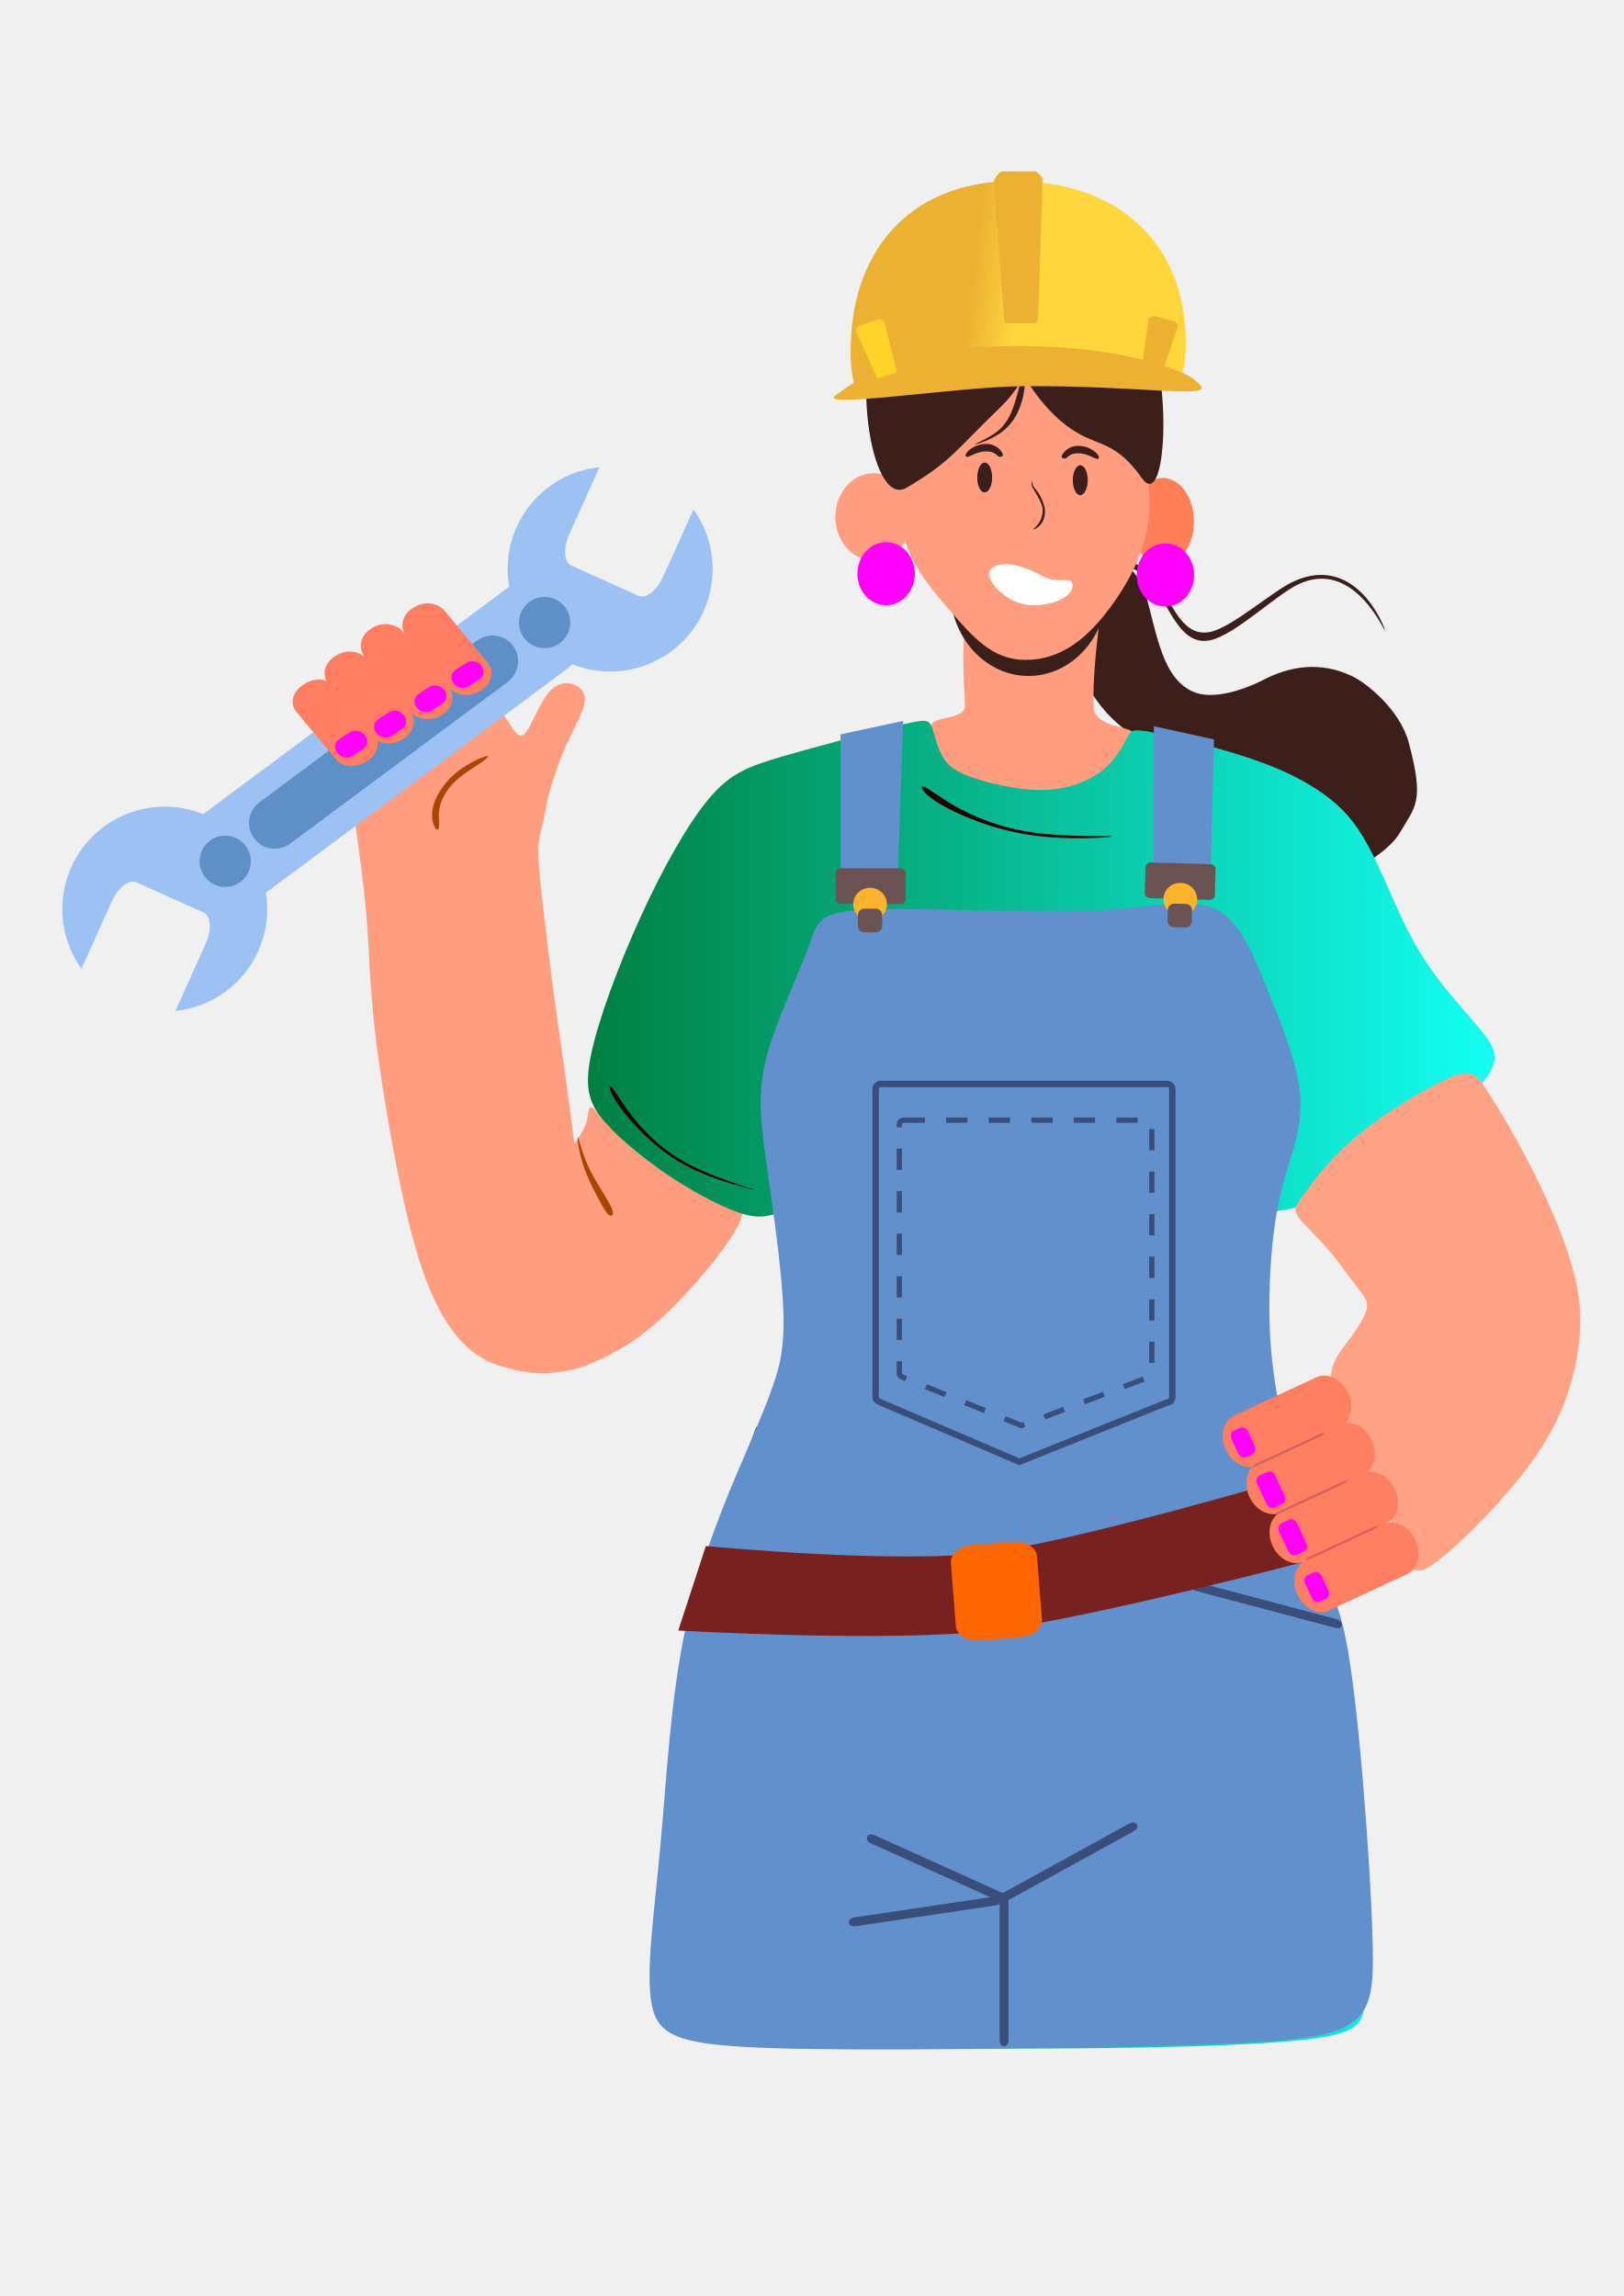
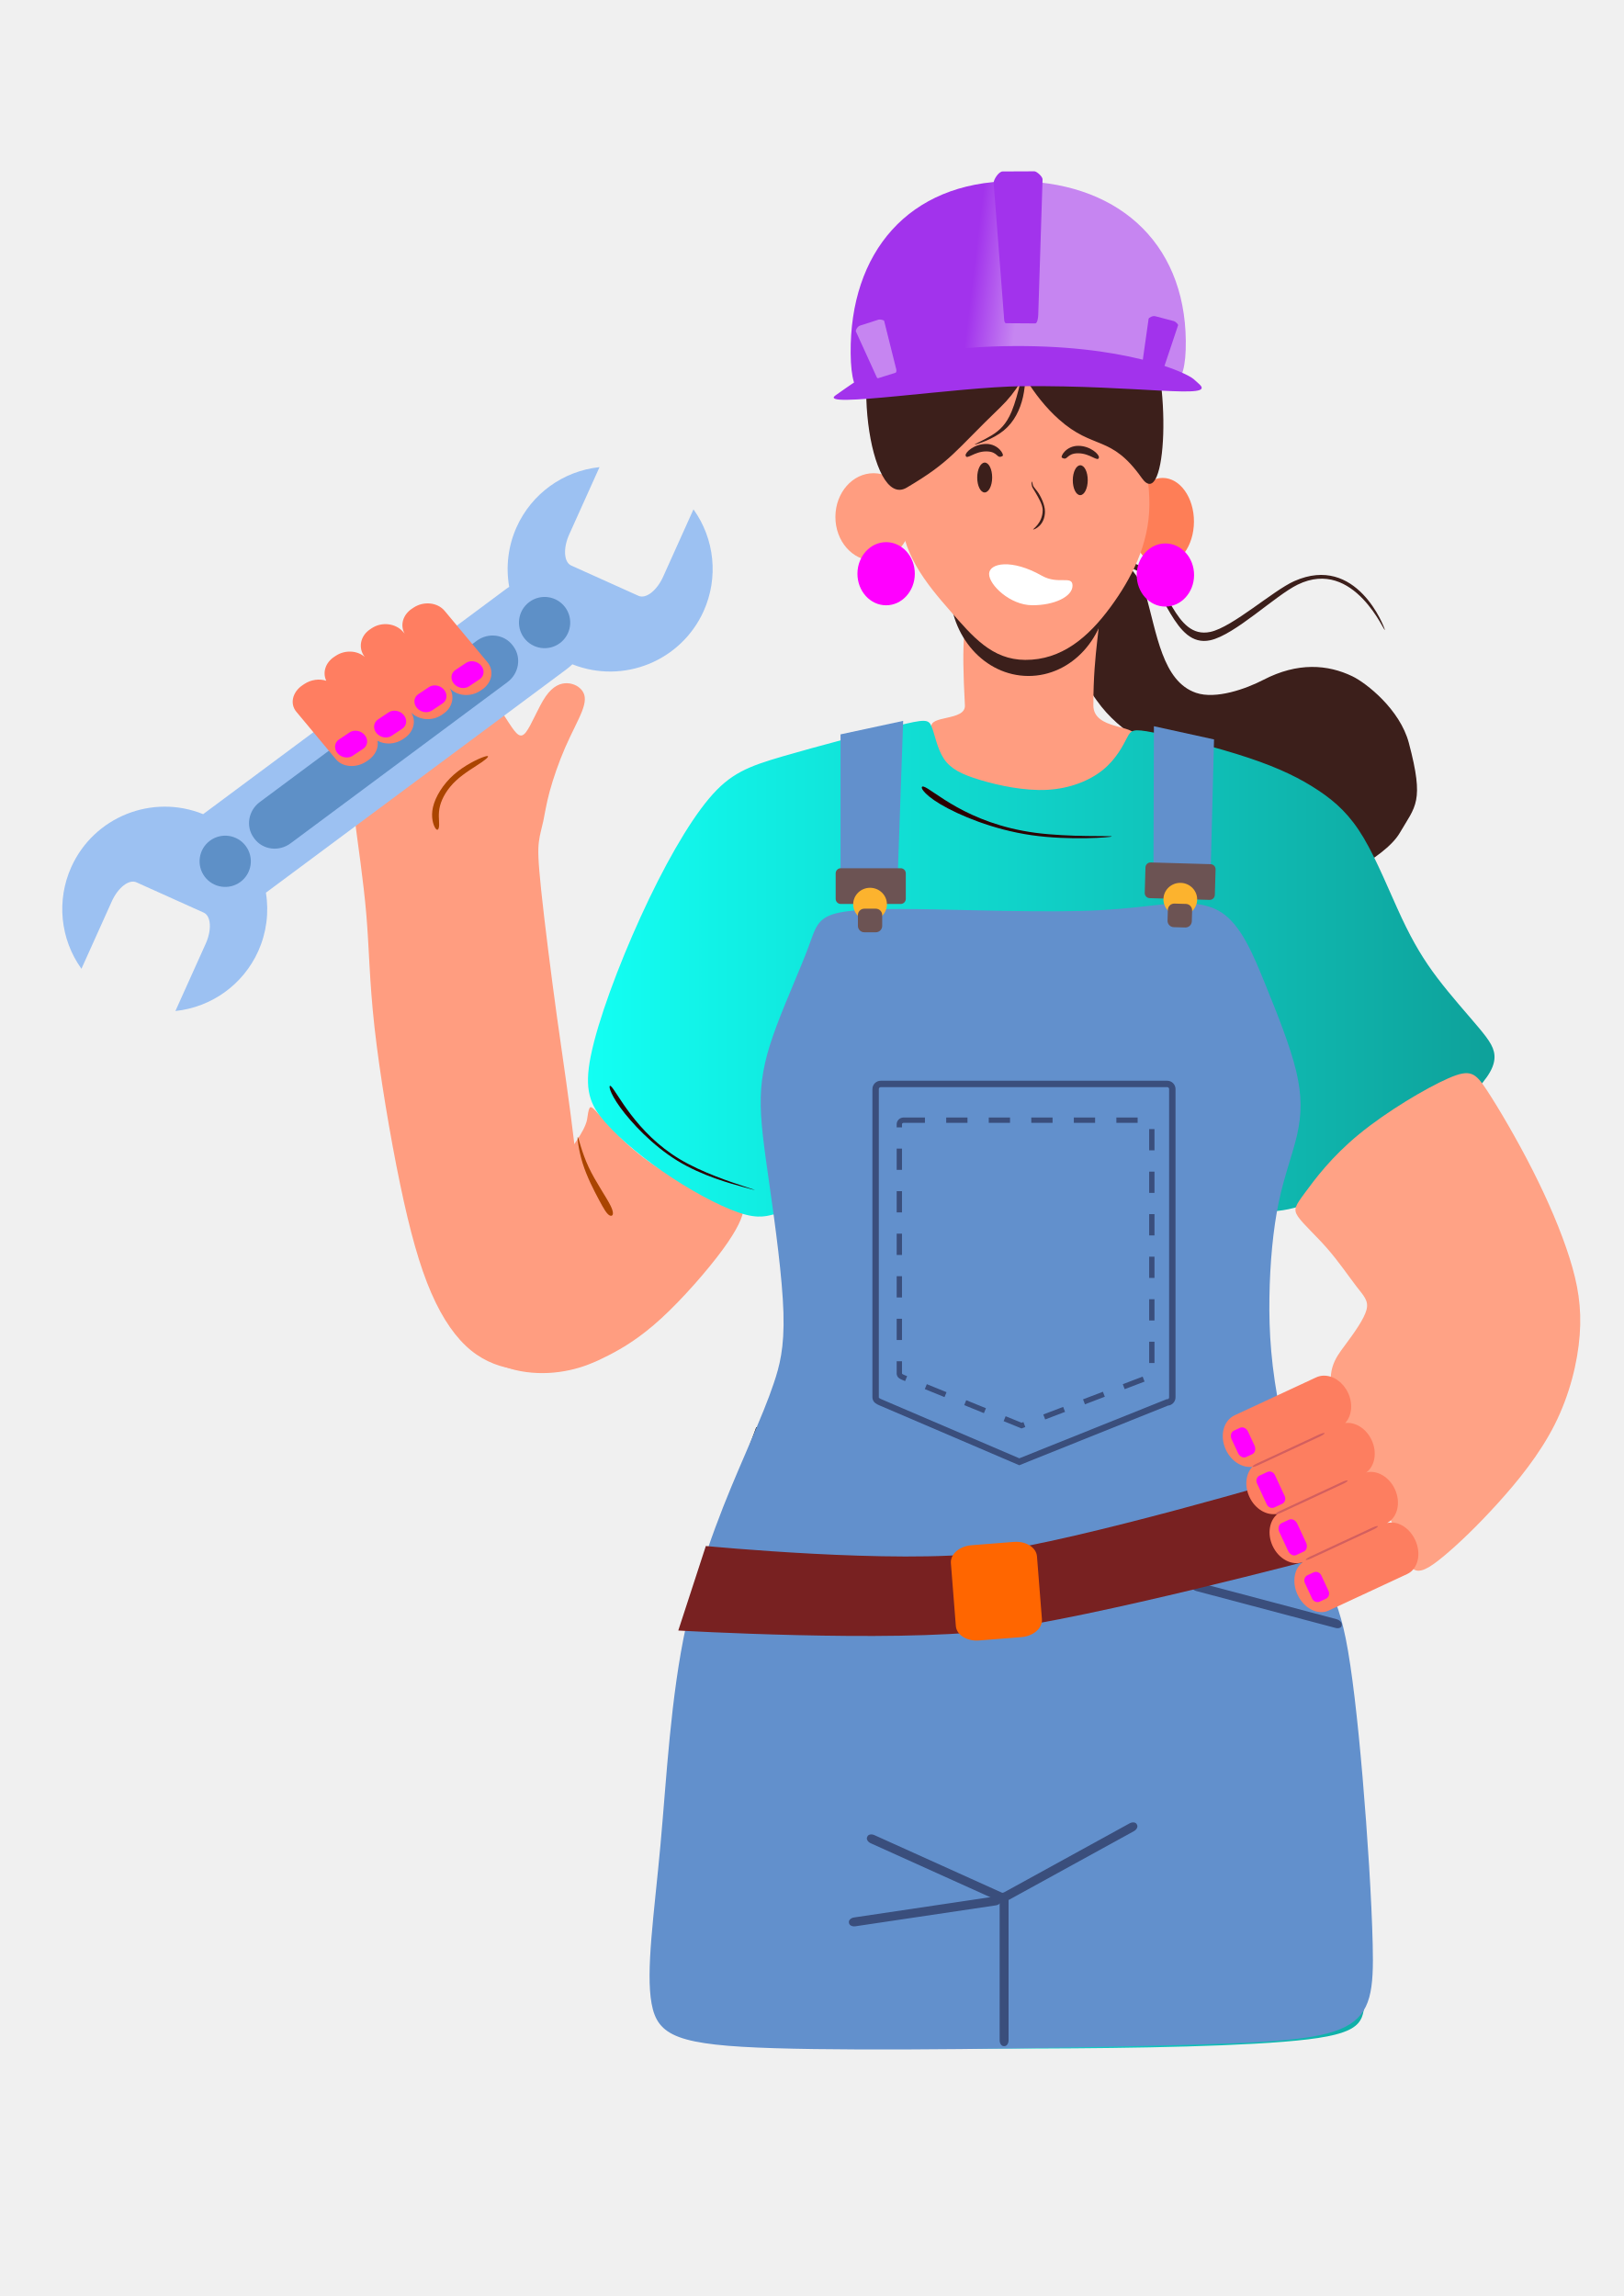
<svg xmlns="http://www.w3.org/2000/svg" id="eyXuZREt7Vj1" viewBox="0 0 210 297" shape-rendering="geometricPrecision" text-rendering="geometricPrecision">
  <style>
        
        #eyXuZREt7Vj16_ts {
            animation: eyXuZREt7Vj16_ts__ts 10000ms linear 1 normal forwards
        }

        @keyframes eyXuZREt7Vj16_ts__ts {
            0% {
                transform: translate(-8.614227px, 95.57199px) rotate(-0.204317deg) scale(1, 1)
            }

            43% {
                transform: translate(-8.614227px, 95.57199px) rotate(-0.204317deg) scale(1, 1)
            }

            45% {
                transform: translate(-8.614227px, 95.57199px) rotate(-0.204317deg) scale(1.065528, 0.145615)
            }

            46% {
                transform: translate(-8.614227px, 95.57199px) rotate(-0.204317deg) scale(1, 1)
            }

            100% {
                transform: translate(-8.614227px, 95.57199px) rotate(-0.204317deg) scale(1, 1)
            }
        }

        #eyXuZREt7Vj20_ts {
            animation: eyXuZREt7Vj20_ts__ts 10000ms linear 1 normal forwards
        }

        @keyframes eyXuZREt7Vj20_ts__ts {
            0% {
                transform: translate(-12.41005px, 103.7718px) scale(1, 1)
            }

            23.8% {
                transform: translate(-12.41005px, 103.7718px) scale(1, 1)
            }

            27% {
                transform: translate(-12.41005px, 103.7718px) scale(0.345753, 0.100818)
            }

            30% {
                transform: translate(-12.41005px, 103.7718px) scale(1, 1)
            }

            100% {
                transform: translate(-12.41005px, 103.7718px) scale(1, 1)
            }
        }

        #eyXuZREt7Vj32_tr {
            animation: eyXuZREt7Vj32_tr__tr 10000ms linear 1 normal forwards
        }

        @keyframes eyXuZREt7Vj32_tr__tr {
            0% {
                transform: translate(80.82109px, 129.4035px) rotate(1.024486deg);
                animation-timing-function: cubic-bezier(0.42, 0, 0.58, 1)
            }

            12% {
                transform: translate(80.82109px, 129.4035px) rotate(-22.52265deg);
                animation-timing-function: cubic-bezier(0.42, 0, 0.58, 1)
            }

            15% {
                transform: translate(80.82109px, 129.4035px) rotate(5.793992deg)
            }

            100% {
                transform: translate(80.82109px, 129.4035px) rotate(5.793992deg)
            }
        }

        #eyXuZREt7Vj35_tr {
            animation: eyXuZREt7Vj35_tr__tr 10000ms linear 1 normal forwards
        }

        @keyframes eyXuZREt7Vj35_tr__tr {
            0% {
                transform: translate(16.40114px, 49.78757px) rotate(53.88124deg)
            }

            15% {
                transform: translate(16.40114px, 49.78757px) rotate(53.88124deg)
            }

            19% {
                transform: translate(16.40114px, 49.78757px) rotate(226.2848deg)
            }

            100% {
                transform: translate(16.40114px, 49.78757px) rotate(226.2848deg)
            }
        }

        #eyXuZREt7Vj86_tr {
            animation: eyXuZREt7Vj86_tr__tr 10000ms linear 1 normal forwards
        }

        @keyframes eyXuZREt7Vj86_tr__tr {
            0% {
                transform: translate(128.9497px, 142.4455px) rotate(0deg)
            }

            11% {
                transform: translate(128.9497px, 142.4455px) rotate(-3.314823deg)
            }

            15% {
                transform: translate(128.9497px, 142.4455px) rotate(2.605321deg)
            }

            100% {
                transform: translate(128.9497px, 142.4455px) rotate(2.605321deg)
            }
        }

        #eyXuZREt7Vj87_to {
            animation: eyXuZREt7Vj87_to__to 10000ms linear 1 normal forwards
        }

        @keyframes eyXuZREt7Vj87_to__to {
            0% {
                transform: translate(-32.0374px, -14.91969px);
                animation-timing-function: cubic-bezier(0.42, 0, 0.58, 1)
            }

            5% {
                transform: translate(-29.80924px, -14.8016px)
            }

            11% {
                transform: translate(-23.68474px, -15.046px);
                animation-timing-function: cubic-bezier(0.42, 0, 0.58, 1)
            }

            13% {
                transform: translate(-31.52011px, -14.61201px)
            }

            15% {
                transform: translate(-34.03083px, -14.74524px)
            }

            100% {
                transform: translate(-34.03083px, -14.74524px)
            }
        }
        
    </style>
  <defs>
    <linearGradient id="eyXuZREt7Vj25-fill" x1="169.096" y1="7.34" x2="172.811" y2="7.822" spreadMethod="pad" gradientUnits="userSpaceOnUse" gradientTransform="translate(0 0)">
-       <stop id="eyXuZREt7Vj25-fill-0" offset="0%" stop-color="#ecb132" />
-       <stop id="eyXuZREt7Vj25-fill-1" offset="100%" stop-color="#ffd63c" />
+       <stop id="eyXuZREt7Vj25-fill-0" offset="0%" stop-color="#a233ec" />
+       <stop id="eyXuZREt7Vj25-fill-1" offset="100%" stop-color="#c685f1" />
    </linearGradient>
    <linearGradient id="eyXuZREt7Vj52-fill" x1="11.639" y1="107.905" x2="82.388" y2="107.905" spreadMethod="pad" gradientUnits="userSpaceOnUse" gradientTransform="translate(0 0)">
-       <stop id="eyXuZREt7Vj52-fill-0" offset="0%" stop-color="#008041" />
-       <stop id="eyXuZREt7Vj52-fill-1" offset="100%" stop-color="#12fff3" />
+       <stop id="eyXuZREt7Vj52-fill-0" offset="0%" stop-color="#12fff3" />
+       <stop id="eyXuZREt7Vj52-fill-1" offset="100%" stop-color="#0ea19a" />
    </linearGradient>
  </defs>
  <g>
    <g transform="matrix(1.65718 0 0 1.65718-49.2358-83.7727)">
      <g transform="matrix(.999966 0.008232-.008232 0.999966 140.339-8.75076)">
        <g transform="matrix(.998926-.046334 0.046334 0.998926-28.0135-7.43471)">
          <path d="M20.955,117.002c.038.433-2.146-5.768-6.665-3.771-1.787.79-5.037,3.735-6.982,4.077-2.889.509-3.343-4.472-5.402-5.596-2.832-1.546-3.229-.412-3.255-.559-.026-.148.686-1.322,3.518.2c2.02,1.085,2.324,5.806,5.18,5.303c1.744-.307,5.009-3.04,6.692-3.712c4.939-1.972,6.897,3.866,6.914,4.058Z" fill="#3c1f1b" stroke-width="0.281" />
          <path d="M15.326,136.832c-2.02,1.214,4.217-6.161-1.536-7.851-4.014-1.179-11.999-1.914-15.511-7.316-1.522-2.34-3.594-5.367-3.757-8.388-.093-1.731-.589-5.58,1.146-5.533c1.731.046,6.058,3.042,6.733,5.752.774,3.107,1.047,6.868,3.645,7.87c1.532.591,3.918-.165,5.295-.814c2.73-1.286,5.058-1.009,6.941-.014c1.074.567,3.616,2.726,4.211,5.366c1.054,4.678.329,4.935-.974,6.993s-6.193,3.933-6.193,3.933Z" fill="#3c1f1b" stroke-width="0.265" />
        </g>
        <g transform="translate(-16.9075 1.42726)">
          <path d="M-7.448,113.141c.019,1.926,3.343,1.471,3.247,2.357-.375,3.46-5.26,4.467-7.681,4.475-1.277.005-4.867-.07-6.688-1.712-1.296-1.169-1.167-2.16-1.489-3.254-.302-1.028,2.663-.536,2.586-1.787-.625-10.09.584-7.744,5.136-7.98c7.496-.39,4.804-.857,4.89,7.901Z" fill="#ff9d80" stroke-width="0.265" />
          <path d="M-6.761,103.976c-0,3.788-2.752,6.859-6.147,6.859s-6.148-3.07-6.148-6.858s2.751-6.86,6.146-6.861s6.148,3.069,6.149,6.857l-6.148.002Z" transform="matrix(.999992-.003956 0.003215 0.999995 0 0)" fill="#3b1f1b" stroke-width="0.246" />
          <ellipse rx="2.973" ry="3.411" transform="matrix(.999994-.003566 0.003566 0.999994-24.72786 98.56941)" fill="#ff9d80" stroke-width="0.079" />
          <ellipse rx="2.449" ry="3.411" transform="matrix(.999994-.003566 0.003566 0.999994-2.164497 98.75135)" fill="#fe7e57" stroke-width="0.071" />
          <path d="M-3.205,97.451c.011,3.089-1.371,5.788-2.958,7.989-1.737,2.41-3.805,4.183-6.632,4.193-2.605.009-4.119-1.792-5.881-3.77-1.897-2.13-3.943-4.558-3.955-7.914-.023-6.472,4.343-11.734,9.753-11.753s9.651,4.783,9.674,11.255Z" fill="#ff9d80" stroke-width="0.265" />
          <path d="M-16.367,77.52c-2.488.028-5.389,1.662-7.475,4.47-2.966,3.993-1.218,16.018,1.681,14.277c3.472-2.086,3.714-2.866,7.271-6.343.597-.584,1.109-1.241,1.534-1.941-.167.741-.392,1.614-.658,2.268-.41,1.004-.919,1.488-1.572,1.894s-1.451.735-1.254.705s1.389-.42,2.212-1.102s1.276-1.655,1.489-2.629c.113-.516.158-1.032.173-1.476.738,1.201,1.641,2.314,2.635,3.186c2.754,2.417,4.067,1.13,6.518,4.537c1.975,2.744,2.346-7.874.179-12.105-1.263-2.466-2.66-3.333-5.148-4.783-1.73-1.008-3.342-.629-4.524.079-.073-.063-.147-.124-.225-.181-.81-.593-1.786-.867-2.837-.855Z" fill="#3c1f1b" stroke-width="0.247" />
          <ellipse rx="0.583" ry="1.166" transform="matrix(.999994-.003566 0.003566 0.999994-16.07462 95.42373)" fill="#3c1f1b" stroke-width="0.265" />
          <g id="eyXuZREt7Vj16_ts" transform="translate(-8.614227,95.57199) rotate(-0.204317) scale(1,1)">
            <ellipse rx="0.583" ry="1.166" transform="translate(0.000002,0.000035)" fill="#3c1f1b" stroke-width="0.265" />
          </g>
          <path d="M-14.689,93.726c-.474.284-.325-.346-1.277-.342s-1.54.72-1.612.326c-.042-.229.658-.906,1.61-.909s1.417.842,1.279.925Z" fill="#3c1f1c" stroke-width="0.265" />
          <path d="M-10.061,93.823c.476.281.322-.348,1.274-.351s1.545.709,1.614.315c.04-.229-.664-.901-1.616-.897s-1.411.852-1.272.934Z" fill="#3c1f1c" stroke-width="0.265" />
          <path d="M-11.348,98.036c.004,1.069-.787,1.413-.902,1.413s.727-.452.723-1.521c-.002-.424-.364-1.005-.542-1.311-.095-.163-.179-.296-.244-.399-.12-.19-.118-.508-.074-.508.035-0.0.049.295.157.423.077.091.171.211.282.357.252.332.597,1.029.599,1.547Z" fill="#3c1f1b" stroke-width="0.265" />
          <g id="eyXuZREt7Vj20_ts" transform="translate(-12.41005,103.7718) scale(1,1)">
            <path d="M-9.151,103.811c.003.85-1.4,1.545-3.134,1.551-1.734.006-3.381-1.565-3.384-2.415s1.75-1.214,4.116.104c1.297.723,2.399-.09,2.402.76Z" transform="translate(12.41005,-103.7718)" fill="#fff" stroke-width="0.195" />
          </g>
          <ellipse rx="2.239" ry="2.464" transform="matrix(.999994-.003566 0.003566 0.999994-23.70507 102.9962)" fill="#f0f" stroke-width="0.218" />
          <ellipse rx="2.239" ry="2.464" transform="matrix(.999994-.003566 0.003566 0.999994-1.910319 102.9175)" fill="#f0f" stroke-width="0.218" />
        </g>
      </g>
      <g transform="matrix(.999956-.009387 0.009387 0.999956-30.5947 56.8574)">
        <g transform="translate(-33.104 9.89821)">
          <path d="M185.757,11.853c0,7.846-5.007.474-13.082.474s-13.082,8.083-13.082.237s4.622-13.323,12.697-13.323s13.468,4.766,13.468,12.612Z" fill="url(#eyXuZREt7Vj25-fill)" stroke-width="0.533" stroke-dasharray="2.131,2.131" />
-           <path d="M186.776,15.225c1.357,1.242-4.681.03-13.821.03-5.07,0-16.146,1.645-14.563.571c2.199-1.491,4.636-3.61,13.099-3.706c9.506-.108,14.298,2.201,14.864,2.719Z" fill="#ecb133" stroke-width="0.259" stroke-dasharray="1.034,1.034" />
-           <path d="M171.595,-1.521l2.478.013c.156.001.634.405.624.641l-.436,10.57c-.01.237-.082.664-.238.661l-2.283-.037c-.156-.003-.146-.351-.162-.588l-.702-10.364c-.016-.236.389-.899.719-.897Z" fill="#ecb133" stroke-width="0.38" stroke-dasharray="1.519,1.519" />
-           <path d="M183.383,9.889l1.472.401c.093.025.338.245.31.327l-1.267,3.671c-.028.082-.112.222-.205.196l-1.354-.379c-.093-.026-.053-.148-.04-.234l.571-3.78c.013-.086.317-.256.513-.202Z" fill="#ecb133" stroke-width="0.18" stroke-dasharray="0.722,0.722" />
-           <path d="M160.339,10.408l1.457-.453c.092-.029.417.024.437.109l.906,3.776c.02.085.025.247-.067.275l-1.345.409c-.092.028-.124-.096-.16-.176l-1.552-3.494c-.035-.08.13-.386.324-.446Z" fill="#ffd42a" stroke-width="0.18" stroke-dasharray="0.722,0.722" />
+           <path d="M186.776,15.225c1.357,1.242-4.681.03-13.821.03-5.07,0-16.146,1.645-14.563.571c2.199-1.491,4.636-3.61,13.099-3.706c9.506-.108,14.298,2.201,14.864,2.719Z" fill="#a233ec" stroke-width="0.259" stroke-dasharray="1.034,1.034" />
+           <path d="M171.595,-1.521l2.478.013c.156.001.634.405.624.641l-.436,10.57c-.01.237-.082.664-.238.661l-2.283-.037c-.156-.003-.146-.351-.162-.588l-.702-10.364c-.016-.236.389-.899.719-.897Z" fill="#a233ec" stroke-width="0.38" stroke-dasharray="1.519,1.519" />
+           <path d="M183.383,9.889l1.472.401c.093.025.338.245.31.327l-1.267,3.671c-.028.082-.112.222-.205.196l-1.354-.379c-.093-.026-.053-.148-.04-.234l.571-3.78c.013-.086.317-.256.513-.202Z" fill="#a233ec" stroke-width="0.18" stroke-dasharray="0.722,0.722" />
+           <path d="M160.339,10.408l1.457-.453c.092-.029.417.024.437.109l.906,3.776c.02.085.025.247-.067.275l-1.345.409c-.092.028-.124-.096-.16-.176l-1.552-3.494c-.035-.08.13-.386.324-.446Z" fill="#c685f1" stroke-width="0.18" stroke-dasharray="0.722,0.722" />
        </g>
      </g>
      <g transform="matrix(.999989-.004661 0.004661 0.999989 55.632-38.79)">
        <g transform="matrix(.999757-.022052 0.022052 0.999757-68.5378 62.8923)">
          <g id="eyXuZREt7Vj32_tr" transform="translate(80.82109,129.4035) rotate(1.024486)">
            <g transform="translate(-26.77349,-93.2421)">
              <path d="M-130.409,146.09c-.215,4.174-1.32,4.665-2.578,4.972s-2.67.43-4.144.215-3.008-.767-4.42-2.056-2.701-3.315-3.806-6.17-2.026-6.538-2.977-11.695-1.934-11.787-2.425-16.79-.491-8.38-.767-12.094-.829-7.766-1.136-10.59-.368-4.42,1.596-6.814s5.955-5.587,8.042-7.06s2.272-1.228,2.885-.153s1.657,2.977,2.363,4.174s1.074,1.688,1.596.951s1.197-2.701,1.903-3.837s1.443-1.443,2.087-1.412s1.197.399,1.473.89.276,1.105-.062,2.087-1.013,2.333-1.627,3.898-1.166,3.346-1.504,4.727-.46,2.364-.614,3.162-.338,1.412-.43,2.241-.092,1.872.215,5.188.921,8.901,1.504,13.659s1.136,8.687,1.75,14.58s1.289,13.752,1.074,17.926Z" transform="matrix(.813185 0.005748-.005147 0.728284 137.445-10.3227)" fill="#ff9d80" stroke-width="0.415" stroke-dasharray="1.66,1.66" />
              <path d="M-140.182,85.594c-.584.211-1.914.917-2.941,1.934s-1.753,2.347-1.984,3.445.03,1.964.232,2.287.342.101.353-.373-.111-1.199.091-2.055.725-1.844,1.531-2.68s1.894-1.521,2.518-2.005.786-.766.201-.554Z" transform="matrix(.813185 0.005748-.005147 0.728284 137.445-10.3227)" fill="#a40" stroke-width="0.415" stroke-dasharray="1.66,1.66" />
              <g id="eyXuZREt7Vj35_tr" transform="translate(16.40114,49.78757) rotate(53.88124)">
                <g transform="translate(62.28573,-38.52857)">
                  <path d="M-62.998,9.402l2.808,5.037c.58,1.04.602,2.124.05,2.432l-5.029,2.803c-.552.308-1.463-.281-2.043-1.321l-2.805-5.032c-1.453,2.449-1.495,5.487-.109,7.975.781,1.402,1.966,2.536,3.401,3.255-.005.09-.008.18-.008.273v29.407c0,.025.002.049.002.074-3.669,2.235-4.917,6.969-2.828,10.722c1.388,2.49,3.996,4.053,6.847,4.104l-2.808-5.037c-.58-1.04-.602-2.124-.05-2.432l5.029-2.804c.552-.308,1.463.281,2.043,1.321l2.805,5.032c1.453-2.449,1.494-5.486.109-7.974-.765-1.369-1.915-2.484-3.307-3.204v-29.209c0-.215-.015-.422-.039-.621c3.637-2.25,4.862-6.963,2.78-10.699-1.388-2.49-3.996-4.053-6.847-4.103Z" fill="#9cc1f2" stroke-width="0.497" stroke-dasharray="1.988,1.988" />
                  <rect width="4.02" height="25.176" rx="1.974" ry="2.042" transform="translate(-64.8548 27.0598)" fill="#5e90c7" stroke-width="0.501" stroke-dasharray="2.005,2.005" />
                  <circle r="2" transform="translate(-62.8372 23.9985)" fill="#5e90c7" stroke-width="0.415" stroke-dasharray="1.66,1.66" />
                  <circle r="2" transform="translate(-62.7524 55.1203)" fill="#5e90c7" stroke-width="0.415" stroke-dasharray="1.66,1.66" />
                </g>
              </g>
              <g transform="matrix(.727248-.475077 0.518585 0.633561 63.1647-64.2829)">
                <path d="M-121.228,75.565c-1.065,0-1.927.847-1.969,1.915-.144-.923-.959-1.626-1.949-1.626h-.178c-.941,0-1.723.636-1.922,1.491-.337-.543-.98-.91-1.721-.91h-.177c-1.092,0-1.971.794-1.971,1.779v5.92c0,.986.879,1.779,1.971,1.779h.177c.808,0,1.5-.435,1.805-1.06.285.717.998,1.223,1.838,1.223h.178c1.009,0,1.836-.731,1.956-1.68.095,1.015.934,1.804,1.962,1.804h.178c.991,0,1.806-.732,1.949-1.694.049,1.015.909,1.818,1.969,1.818h.178c1.092,0,1.971-.852,1.971-1.911v-6.359c0-1.059-.879-1.911-1.971-1.911h-.178c-.986,0-1.798.694-1.947,1.608v-.191c0-1.106-.879-1.996-1.971-1.996Z" fill="#ff7e61" stroke-width="0.415" stroke-dasharray="1.66,1.66" />
                <rect width="2.937" height="2.027" rx="0.896" ry="1.014" transform="translate(-130.654 82.7036)" fill="#f0f" stroke-width="0.415" stroke-dasharray="1.66,1.66" />
                <rect width="2.937" height="2.027" rx="0.896" ry="1.014" transform="translate(-126.786 83.1794)" fill="#f0f" stroke-width="0.415" stroke-dasharray="1.66,1.66" />
                <rect width="2.937" height="2.027" rx="0.896" ry="1.014" transform="translate(-122.525 83.3035)" fill="#f0f" stroke-width="0.415" stroke-dasharray="1.66,1.66" />
                <rect width="2.937" height="2.027" rx="0.896" ry="1.014" transform="translate(-118.553 83.3449)" fill="#f0f" stroke-width="0.415" stroke-dasharray="1.66,1.66" />
              </g>
            </g>
          </g>
        </g>
        <g transform="matrix(.813185 0.005748-.005147 0.728284 126.53 87.1243)">
          <g>
            <path d="M-130.092,123.8c.695.866,1.923,2.462,3.55,3.935s3.653,2.824,5.28,3.714s2.855,1.32,3.683,1.535s1.258.215,1.228.89-.522,2.026-1.965,4.236-3.837,5.279-5.863,7.367-3.683,3.192-5.065,3.99-2.486,1.289-3.745,1.596-2.67.43-4.144.215-3.008-.767-4.42-2.056-2.701-3.315-1.013-7.275s6.354-9.853,8.726-13.225s2.45-4.222,2.522-4.811.138-.918.252-1.014.278.038.973.904Z" fill="#ff9d80" stroke-width="0.415" stroke-dasharray="1.66,1.66" />
            <path d="M-132.244,126.079c.076.059.371,1.617,1.048,3.22s1.737,3.252,2.137,4.182.14,1.142-.13.977-.551-.706-1.027-1.696-1.146-2.426-1.553-3.864-.55-2.878-.475-2.819Z" fill="#a40" stroke-width="0.476" stroke-dasharray="1.904,1.904" />
          </g>
        </g>
      </g>
      <g transform="translate(160.426 7.19714)">
        <g transform="translate(-96.4649 43.5359)">
          <path d="M11.867,82.197c.552-2.714,2.137-6.989,3.891-10.832s3.675-7.253,5.332-9.222s3.05-2.498,5.764-3.29s6.749-1.849,8.91-2.378s2.45-.528,2.69.048.432,1.729.961,2.522s1.393,1.225,2.834,1.657s3.458.865,5.236.768s3.314-.721,4.347-1.561s1.561-1.897,1.873-2.498.408-.745,2.09-.408s4.948,1.153,7.397,1.969s4.083,1.633,5.452,2.546s2.474,1.921,3.53,3.699s2.065,4.323,2.978,6.268s1.729,3.29,2.786,4.683s2.354,2.834,3.218,3.867s1.297,1.657,1.225,2.45-.649,1.753-2.45,3.434-4.827,4.083-7.469,5.668-4.899,2.354-6.148,2.618-1.489.024-1.657.625-.264,2.041-.24,4.107.168,4.755.624,8.022s1.225,7.109,1.969,10.063s1.465,5.019,2.089,6.773s1.153,3.194,1.729,6.845s1.201,9.511,1.417,14.194.024,8.19 0,10.423.12,3.194-4.395,3.746-13.689.696-21.11.72-13.089-.072-17.58-.168-7.805-.192-9.583-.792-2.017-1.705-2.066-4.275.096-6.605.432-11.744.865-11.384,1.729-15.947s2.065-7.445,3.266-10.375s2.402-5.908,3.218-8.286s1.249-4.155,1.345-6.148-.144-4.203-.36-5.548-.408-1.825-.793-1.849-.961.408-2.378.048-3.674-1.513-5.764-2.882-4.011-2.954-5.212-4.323-1.681-2.522-1.129-5.236Z" fill="url(#eyXuZREt7Vj52-fill)" stroke-width="0.265" />
          <path d="M64.934,93.001c-.063-.021.612-3.271.696-5.951s-.422-4.79-.971-6.331-1.139-2.511-1.161-2.849.528-.042,1.14,1.519s1.287,4.389,1.224,7.407-.865,6.225-.929,6.204Z" fill="#2b0000" stroke-width="0.415" stroke-dasharray="1.66,1.66" />
          <path d="M26.583,94.697c.063-.021-.612-3.271-.696-5.951s.422-4.79.971-6.331s1.139-2.511,1.161-2.849-.528-.042-1.14,1.519-1.287,4.389-1.224,7.407.865,6.225.929,6.204Z" fill="#2b0000" stroke-width="0.415" stroke-dasharray="1.66,1.66" />
          <path d="M52.52,65.109c-.01-.066-3.327.069-5.985-.287s-4.657-1.2-6.087-1.993-2.291-1.535-2.621-1.611-.128.514,1.312,1.373s4.12,1.988,7.107,2.419s6.283.165,6.273.099Z" fill="#2b0000" stroke-width="0.415" stroke-dasharray="1.66,1.66" />
          <path d="M23.853,92.434c-1.103-.364-3.309-1.092-5.031-2.12s-2.96-2.356-3.827-3.488-1.363-2.067-1.574-2.225-.135.46.732,1.658s2.527,2.974,4.46,4.16s4.138,1.782,5.24,2.08s1.102.298-0-.066Z" fill="#2b0000" stroke-width="0.337" stroke-dasharray="1.349,1.349" />
        </g>
        <g>
          <path d="M-71.695,154.757c0,0,13.05,1.209,19.887,1.21s21.119-1.21,21.119-1.21l1.399,6.383c0,0-15.602.884-22.897.786-7.555-.101-21.633-1.406-21.633-1.406Z" fill="#1a1a1a" stroke-width="0.415" stroke-dasharray="1.66,1.66" />
          <circle r="5" transform="translate(-51.95 158.778)" fill="#f95" stroke-width="0.415" stroke-dasharray="1.66,1.66" />
        </g>
      </g>
      <g transform="translate(96.3436 4.99281)">
        <g transform="translate(-70.2662 5.39973)">
          <path d="M64.778,142.645c-.082-2.741-.638-6.803-1.073-9.866s-.747-5.13-.701-6.973.451-3.463,1.221-5.529s1.904-4.577,2.511-6.217.689-2.41,2.775-2.734s6.177-.203,9.721-.122s6.542.122,8.79.061s3.747-.223,5.549-.425s3.909-.446,5.428.567s2.45,3.281,3.402,5.63s1.924,4.78,2.39,6.724.425,3.402.081,4.942-.992,3.159-1.438,5.286-.689,4.759-.729,7.453.122,5.448.891,9.195s2.147,8.486,3.099,11.301s1.478,3.706,1.964,6.116.932,6.339,1.316,10.835.709,9.559.79,13.043-.081,5.387-2.147,6.44-6.035,1.256-14.764,1.467-22.217.432-29.76.198-9.142-.922-9.608-3.483.201-6.994.689-12.341.797-11.607,2.004-17.15s3.311-10.37,4.61-13.39s1.793-4.233,2.236-5.549.834-2.737.752-5.477Z" fill="#6290cc" stroke-width="0.265" />
          <g transform="translate(115.565-52.9913)">
            <path d="M-46.333,150.473l4.889-1.053-.421,11.966-4.468.053Z" fill="#6290cc" stroke-width="0.265" />
            <rect width="5.474" height="2.789" rx="0.4" ry="0.4" transform="translate(-46.7129 160.922)" fill="#6c5353" stroke-width="0.265" />
            <ellipse rx="1.316" ry="1.289" transform="translate(-44.0286 163.738)" fill="#fcb32e" stroke-width="0.265" />
            <rect width="1.895" height="1.842" rx="0.5" ry="0.5" transform="translate(-44.976 164.08)" fill="#6c5353" stroke-width="0.265" />
          </g>
          <g transform="matrix(.999581 0.028944-.028944 0.999581 118.172-52.5677)">
            <path d="M-15.427,150.954l-4.721-.894.287,11.099l4.468.053Z" fill="#6290cc" stroke-width="0.265" />
            <rect width="5.474" height="2.789" rx="0.4" ry="0.4" transform="matrix(-1 0 0 1-15.0131 160.695)" fill="#6c5353" stroke-width="0.265" />
            <ellipse rx="1.316" ry="1.289" transform="matrix(-1 0 0 1-17.6973 163.51)" fill="#fcb32e" stroke-width="0.265" />
            <rect width="1.895" height="1.842" rx="0.5" ry="0.5" transform="matrix(-1 0 0 1-16.75 163.852)" fill="#6c5353" stroke-width="0.265" />
          </g>
          <path d="M72.371,124.769h22.355c.222,0,.4.178.4.4v24.061c0,.222-.178.4-.4.4l-11.543,4.631-10.812-4.631c-.204-.087-.4-.178-.4-.4v-24.061c0-.222.178-.4.4-.4Z" fill="#6290cc" stroke="#3a4e7c" stroke-width="0.5" />
          <path d="M74.16,127.596h19.027c.189,0,.34.144.34.323v19.451c0,.179-.152.323-.34.323l-9.824,3.744-9.202-3.744c-.173-.071-.34-.144-.34-.323v-19.451c0-.179.152-.323.34-.323Z" fill-opacity="0" stroke="#3a4e7c" stroke-width="0.415" stroke-dasharray="1.66,1.66" />
          <rect width="0.696" height="11.988" rx="0.317" ry="0.455" transform="matrix(.147269 0.989096-.989096 0.147269 69.425 163.7372)" fill="#3a4e7c" stroke-width="0.222" stroke-dasharray="0.889,0.889" />
          <rect width="0.69" height="12.166" rx="0.314" ry="0.462" transform="matrix(-.095014 0.995476-.966611-.256248 108.3834 166.6649)" fill="#3a4e7c" stroke-width="0.223" stroke-dasharray="0.892,0.892" />
          <g transform="translate(-73.4949 4.00362)">
            <rect width="0.696" height="11.988" rx="0.317" ry="0.455" transform="translate(155.145 183.882)" fill="#3a4e7c" stroke-width="0.222" stroke-dasharray="0.889,0.889" />
            <rect width="0.696" height="11.988" rx="0.317" ry="0.455" transform="matrix(.481689 0.876342-.876342 0.481689 165.686 178.2624)" fill="#3a4e7c" stroke-width="0.222" stroke-dasharray="0.889,0.889" />
            <rect width="0.696" height="11.988" rx="0.317" ry="0.455" transform="matrix(-.411423 0.911445-.911445-.411423 155.8834 184.1461)" fill="#3a4e7c" stroke-width="0.222" stroke-dasharray="0.889,0.889" />
            <rect width="0.696" height="11.988" rx="0.317" ry="0.455" transform="matrix(.147269 0.989096-.989096 0.147269 155.1926 184.1286)" fill="#3a4e7c" stroke-width="0.222" stroke-dasharray="0.889,0.889" />
          </g>
        </g>
        <g>
          <path d="M-11.546,166.237c0,0,14.858,1.433,22.013.507s24.118-5.955,24.118-5.955l2.007,6.309c0,0-17.988,4.78-25.844,5.736s-24.445-0-24.445-0Z" fill="#782121" stroke-width="0.415" stroke-dasharray="1.66,1.66" />
          <rect width="6.739" height="7.456" rx="1.71" ry="1.269" transform="matrix(.996909-.078561 0.078561 0.996909 7.479563 166.3104)" fill="#f60" stroke-width="0.415" stroke-dasharray="1.66,1.66" />
        </g>
      </g>
      <g transform="matrix(.989435-.144975 0.144975 0.989435-19.72757-4.44368)">
        <g id="eyXuZREt7Vj86_tr" transform="translate(128.9497,142.4455) rotate(0)">
          <path d="M128.123,184.936c.368,2.455,2.005,6.507,2.844,9.207s.88,4.051,1.309,4.562s1.248.184,2.496-.573s2.926-1.944,4.767-3.458s3.847-3.355,5.34-5.483s2.476-4.542,2.946-6.649.43-3.908.082-6.056-1.003-4.644-1.862-7.202-1.923-5.176-2.619-6.67-1.023-1.862-2.837-1.367-5.115,1.852-7.529,3.305-3.942,3-4.829,3.897-1.132,1.142-.825,1.777s1.166,1.657,1.903,2.803s1.35,2.414,1.821,3.253.798,1.248.511,1.923-1.187,1.616-2.087,2.516-1.801,1.76-1.432,4.215Z" transform="translate(-128.9497,-142.4455)" fill="#ffa285" stroke-width="0.415" stroke-dasharray="1.66,1.66" />
        </g>
        <g id="eyXuZREt7Vj87_to" transform="translate(-32.0374,-14.91969)">
          <g transform="rotate(0.018286) translate(0,0)">
            <path d="M96.434,235.117c-.188-.084-.392-.13-.604-.13l-7.013 0c-.972,0-1.754.958-1.754,2.148c0,1.003.556,1.841,1.312,2.079-.698.283-1.199,1.086-1.199,2.039c0,1.069.631,1.951,1.464,2.119-.819.182-1.436,1.056-1.436,2.113c0,1.132.708,2.054,1.614,2.141-.824.144-1.455,1.038-1.455,2.128c0,1.19.753,2.148,1.688,2.148l6.749-0c.935,0,1.688-.958,1.688-2.148c0-1.078-.618-1.965-1.429-2.123.93-.056,1.665-.992,1.665-2.145c0-1.069-.631-1.95-1.463-2.119.818-.183,1.435-1.056,1.435-2.113c0-1.003-.556-1.841-1.312-2.079.698-.283,1.199-1.086,1.199-2.039c0-.93-.477-1.718-1.149-2.018Z" transform="matrix(.958154-.286254 0.286254 0.958154 0.000001 0)" fill="#fd7e60" stroke-width="0.368" stroke-dasharray="1.471,1.471" />
            <rect width="6.21" height="0.167" rx="0.443" ry="0.167" transform="matrix(.958154-.286254 0.286254 0.958154 153.1355 203.8225)" fill="#d35f5f" stroke-width="0.213" stroke-dasharray="0.854,0.854" />
            <rect width="6.21" height="0.167" rx="0.443" ry="0.167" transform="matrix(.958154-.286254 0.286254 0.958154 156.2024 211.6126)" fill="#d35f5f" stroke-width="0.213" stroke-dasharray="0.854,0.854" />
            <rect width="6.21" height="0.167" rx="0.443" ry="0.167" transform="matrix(.958154-.286254 0.286254 0.958154 154.3779 207.7461)" fill="#d35f5f" stroke-width="0.213" stroke-dasharray="0.854,0.854" />
            <rect width="1.413" height="2.27" rx="0.443" ry="0.54" transform="matrix(.958154-.286254 0.286254 0.958154 151.7104 201.0338)" fill="#f0f" stroke-width="0.415" stroke-dasharray="1.66,1.66" />
            <rect width="1.413" height="2.27" rx="0.443" ry="0.472" transform="matrix(.958154-.286254 0.286254 0.958154 155.7638 213.0305)" fill="#f0f" stroke-width="0.415" stroke-dasharray="1.66,1.66" />
            <rect width="1.542" height="2.741" rx="0.443" ry="0.56" transform="matrix(.958154-.286254 0.286254 0.958154 154.3414 208.7182)" fill="#f0f" stroke-width="0.415" stroke-dasharray="1.66,1.66" />
            <rect width="1.542" height="2.741" rx="0.443" ry="0.461" transform="matrix(.958154-.286254 0.286254 0.958154 153.1911 204.7933)" fill="#f0f" stroke-width="0.415" stroke-dasharray="1.66,1.66" />
          </g>
        </g>
        <path d="M131.853,177.586c-.301-.068,1.202-.566,2.779-.86s3.23-.385,4.983-.045s3.606,1.109,4.407,1.72.551,1.064-.175.905-1.928-.928-3.255-1.426-2.779-.724-4.557-.656-3.881.43-4.182.362Z" fill-opacity="0" stroke-width="0.437" stroke-dasharray="1.746,1.746" />
      </g>
    </g>
  </g>
</svg>
